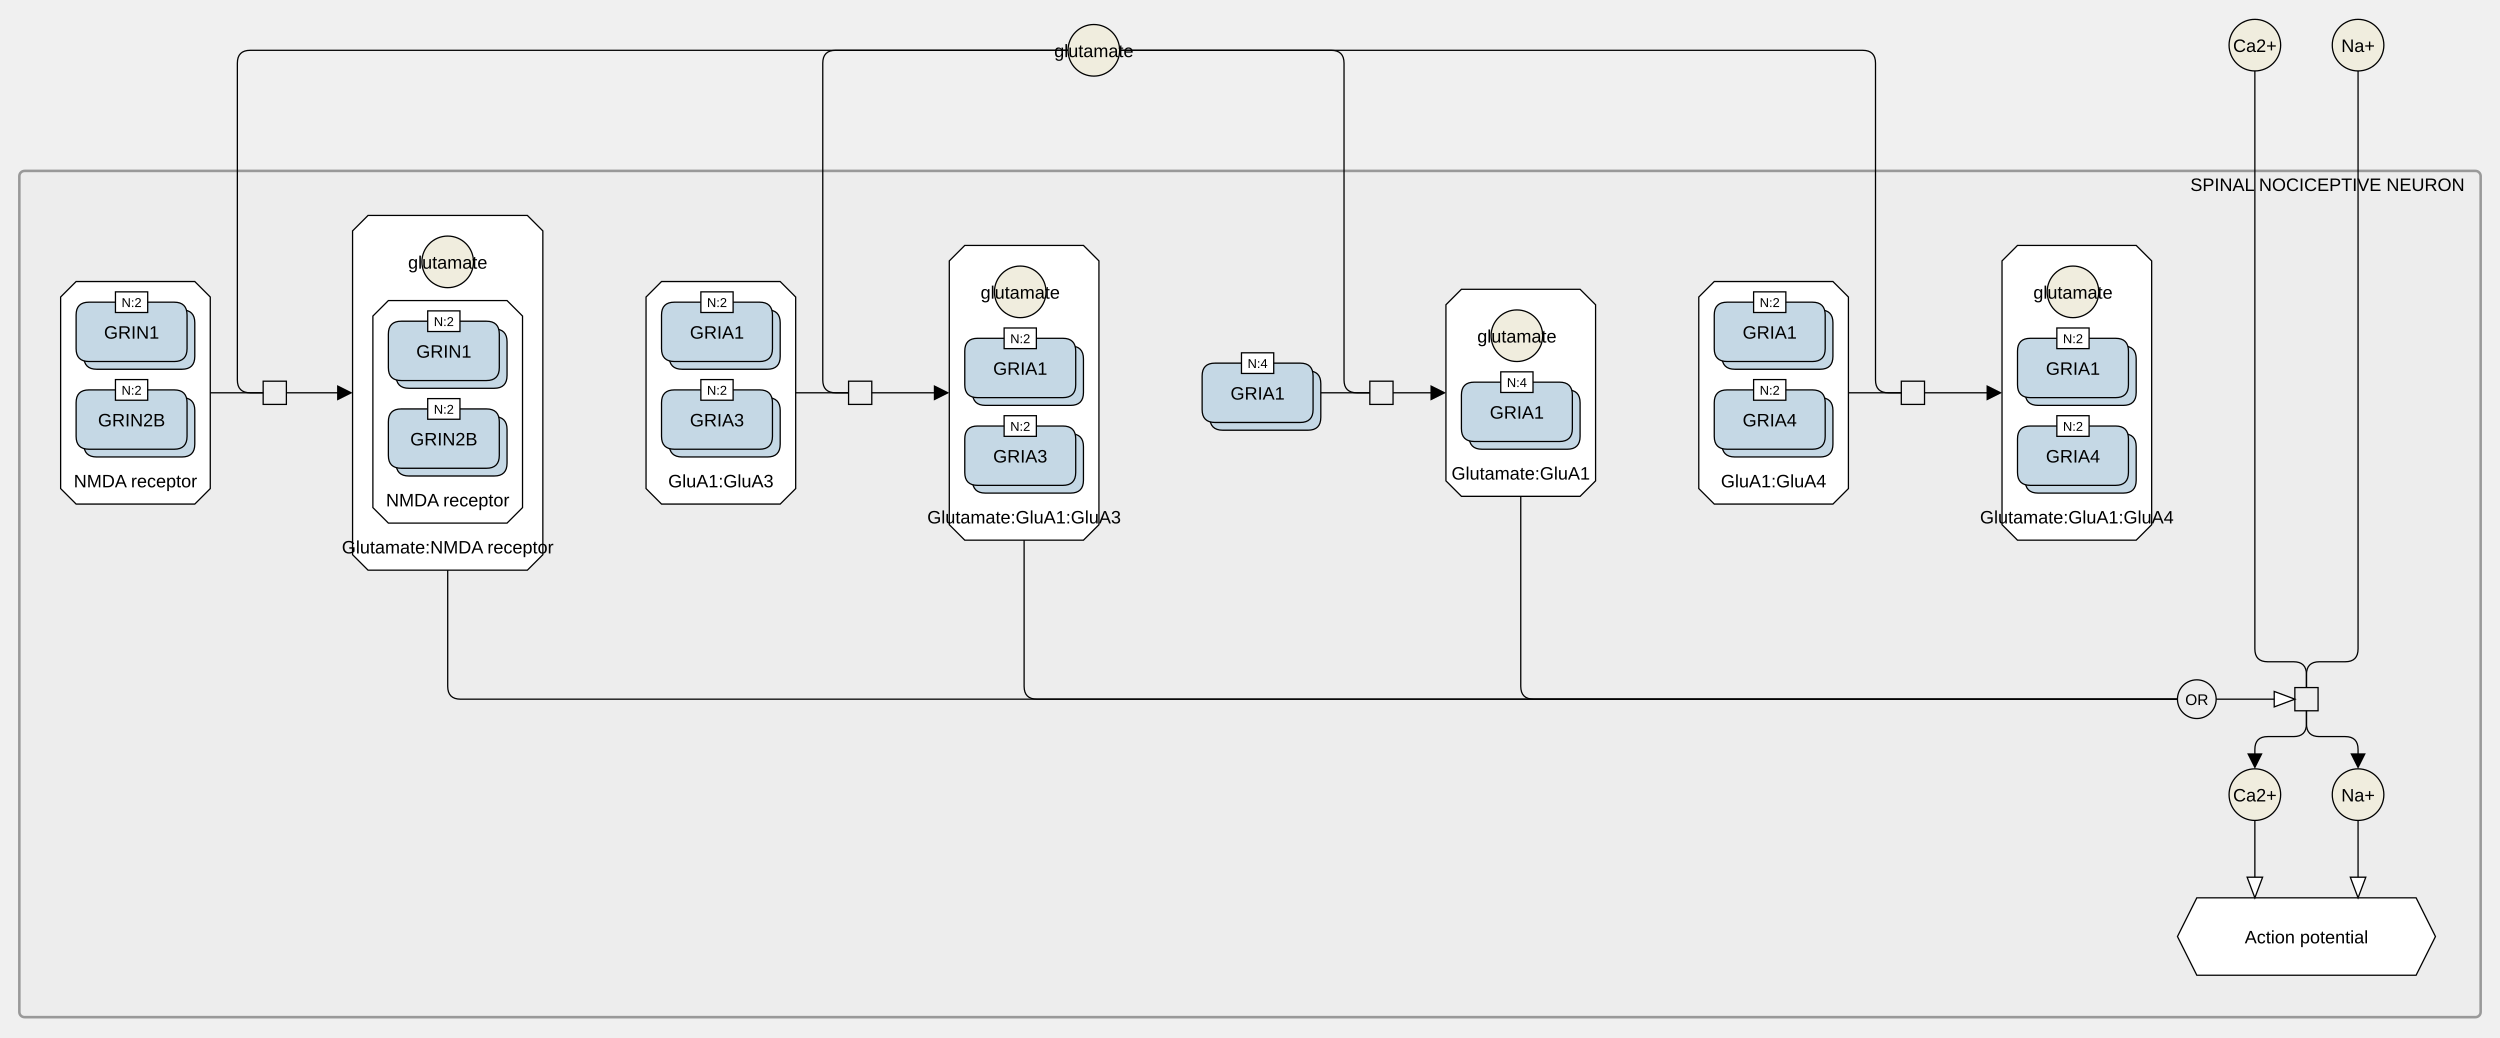
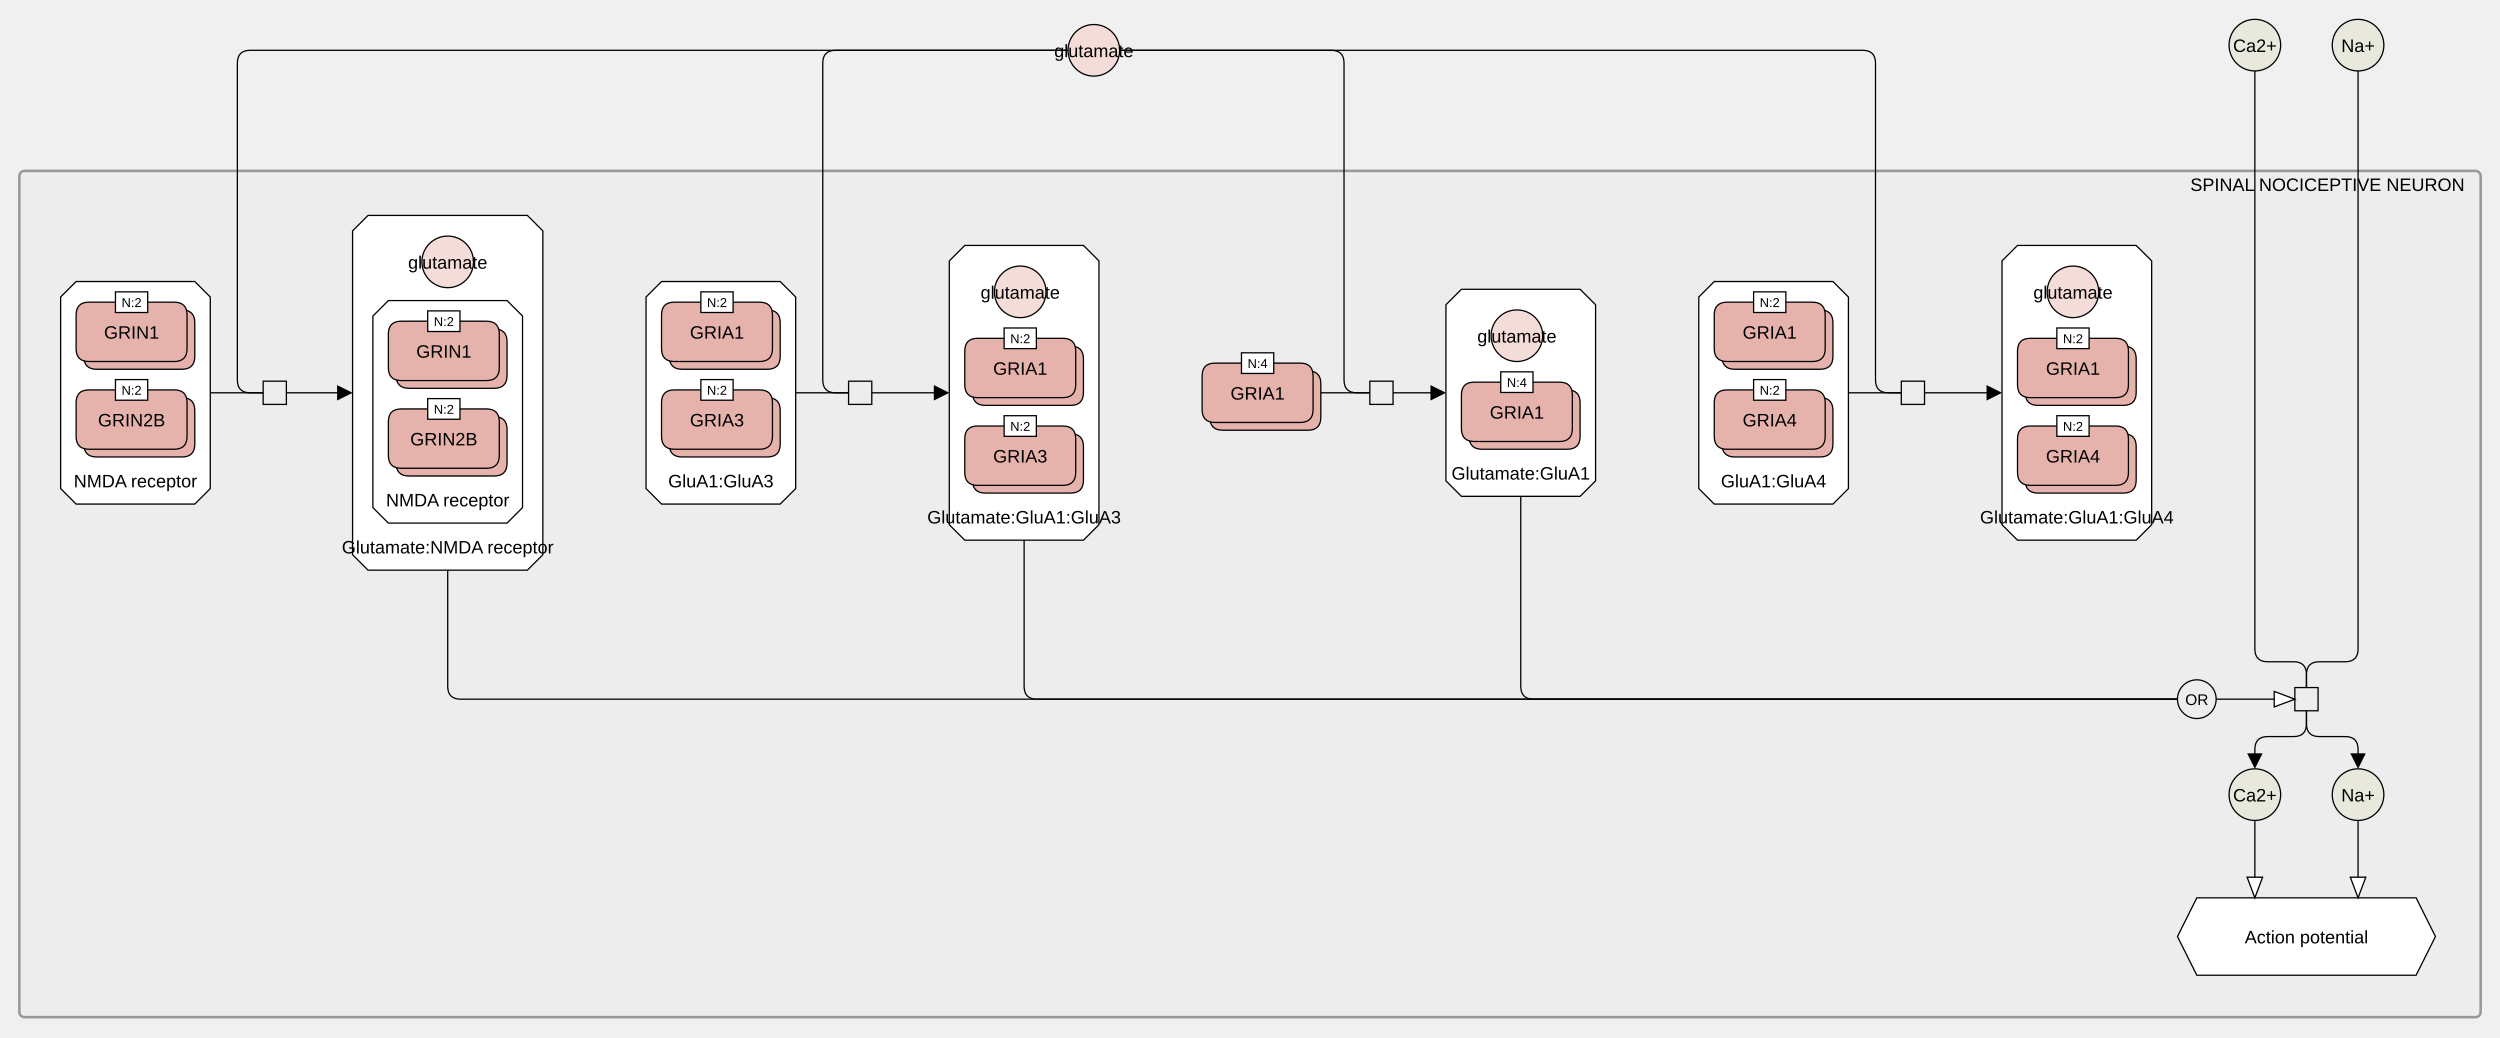
<svg xmlns="http://www.w3.org/2000/svg" width="1938" height="804" viewBox="0 0 1938 804" stroke-linecap="butt" stroke-miterlimit="10">
  <g transform="translate(-25,-25)">
    <path d="M40 161.5 C40 159.291 41.791 157.5 44 157.5 L1944 157.5 C1946.209 157.5 1948 159.291 1948 161.5 L1948 809.5 C1948 811.709 1946.209 813.5 1944 813.5 L44 813.5 C41.791 813.5 40 811.709 40 809.5 Z" fill="#999999" fill-opacity="0.031" stroke="none" />
    <path d="M40 161.5 C40 159.291 41.791 157.5 44 157.5 L1944 157.5 C1946.209 157.5 1948 159.291 1948 161.5 L1948 809.5 C1948 811.709 1946.209 813.5 1944 813.5 L44 813.5 C41.791 813.5 40 811.709 40 809.5 Z" fill="none" stroke="#999999" stroke-width="2" />
    <text x="1829.25" y="173.041" text-anchor="middle" font-family="'Dialog', Arial, Helvetica, sans-serif" font-size="14" fill="#000000" stroke="none" xml:space="preserve">SPINAL NOCICEPTIVE NEURON</text>
    <path d="M310.312 192 L433.812 192 L445.812 204 L445.812 455 L433.812 467 L310.312 467 L298.312 455 L298.312 204 Z" fill="#FFFFFF" stroke="none" />
    <path d="M310.312 192 L433.812 192 L445.812 204 L445.812 455 L433.812 467 L310.312 467 L298.312 455 L298.312 204 Z" fill="none" stroke="#000000" />
    <text x="372.062" y="454.041" text-anchor="middle" font-family="'Dialog', Arial, Helvetica, sans-serif" font-size="14" fill="#000000" stroke="none" xml:space="preserve">Glutamate:NMDA receptor</text>
    <path d="M326.062 258 L418.062 258 L430.062 270 L430.062 418.5 L418.062 430.5 L326.062 430.5 L314.062 418.5 L314.062 270 Z" fill="#FFFFFF" stroke="none" />
    <path d="M326.062 258 L418.062 258 L430.062 270 L430.062 418.5 L418.062 430.5 L326.062 430.5 L314.062 418.5 L314.062 270 Z" fill="none" stroke="#000000" />
    <text x="372.062" y="417.541" text-anchor="middle" font-family="'Dialog', Arial, Helvetica, sans-serif" font-size="14" fill="#000000" stroke="none" xml:space="preserve">NMDA receptor</text>
-     <path d="M332.062 290 Q332.062 280 342.062 280 L408.062 280 Q418.062 280 418.062 290 L418.062 316 Q418.062 326 408.062 326 L342.062 326 Q332.062 326 332.062 316 Z" fill="#C5D8E5" stroke="none" />
+     <path d="M332.062 290 Q332.062 280 342.062 280 L408.062 280 Q418.062 280 418.062 290 L418.062 316 Q418.062 326 408.062 326 L342.062 326 Q332.062 326 332.062 316 Z" fill="#E6B3AC" stroke="none" />
    <path d="M332.062 290 Q332.062 280 342.062 280 L408.062 280 Q418.062 280 418.062 290 L418.062 316 Q418.062 326 408.062 326 L342.062 326 Q332.062 326 332.062 316 Z" fill="none" stroke="#000000" />
-     <path d="M326.062 284 Q326.062 274 336.062 274 L402.062 274 Q412.062 274 412.062 284 L412.062 310 Q412.062 320 402.062 320 L336.062 320 Q326.062 320 326.062 310 Z" fill="#C5D8E5" stroke="none" />
+     <path d="M326.062 284 Q326.062 274 336.062 274 L402.062 274 Q412.062 274 412.062 284 L412.062 310 Q412.062 320 402.062 320 L336.062 320 Q326.062 320 326.062 310 Z" fill="#E6B3AC" stroke="none" />
    <path d="M326.062 284 Q326.062 274 336.062 274 L402.062 274 Q412.062 274 412.062 284 L412.062 310 Q412.062 320 402.062 320 L336.062 320 Q326.062 320 326.062 310 Z" fill="none" stroke="#000000" />
    <text x="369.062" y="302.291" text-anchor="middle" font-family="'Dialog', Arial, Helvetica, sans-serif" font-size="14" fill="#000000" stroke="none" xml:space="preserve">GRIN1</text>
    <path d="M356.562 266 L381.562 266 L381.562 282 L356.562 282 Z" fill="#FFFFFF" stroke="none" />
    <path d="M356.562 266 L381.562 266 L381.562 282 L356.562 282 Z" fill="none" stroke="#000000" />
    <text x="369.062" y="277.779" text-anchor="middle" font-family="'Dialog', Arial, Helvetica, sans-serif" font-size="10" fill="#000000" stroke="none" xml:space="preserve">N:2</text>
-     <path d="M332.062 358 Q332.062 348 342.062 348 L408.062 348 Q418.062 348 418.062 358 L418.062 384 Q418.062 394 408.062 394 L342.062 394 Q332.062 394 332.062 384 Z" fill="#C5D8E5" stroke="none" />
+     <path d="M332.062 358 Q332.062 348 342.062 348 L408.062 348 Q418.062 348 418.062 358 L418.062 384 Q418.062 394 408.062 394 L342.062 394 Q332.062 394 332.062 384 Z" fill="#E6B3AC" stroke="none" />
    <path d="M332.062 358 Q332.062 348 342.062 348 L408.062 348 Q418.062 348 418.062 358 L418.062 384 Q418.062 394 408.062 394 L342.062 394 Q332.062 394 332.062 384 Z" fill="none" stroke="#000000" />
-     <path d="M326.062 352 Q326.062 342 336.062 342 L402.062 342 Q412.062 342 412.062 352 L412.062 378 Q412.062 388 402.062 388 L336.062 388 Q326.062 388 326.062 378 Z" fill="#C5D8E5" stroke="none" />
+     <path d="M326.062 352 Q326.062 342 336.062 342 L402.062 342 Q412.062 342 412.062 352 L412.062 378 Q412.062 388 402.062 388 L336.062 388 Q326.062 388 326.062 378 Z" fill="#E6B3AC" stroke="none" />
    <path d="M326.062 352 Q326.062 342 336.062 342 L402.062 342 Q412.062 342 412.062 352 L412.062 378 Q412.062 388 402.062 388 L336.062 388 Q326.062 388 326.062 378 Z" fill="none" stroke="#000000" />
    <text x="369.062" y="370.291" text-anchor="middle" font-family="'Dialog', Arial, Helvetica, sans-serif" font-size="14" fill="#000000" stroke="none" xml:space="preserve">GRIN2B</text>
    <path d="M356.562 334 L381.562 334 L381.562 350 L356.562 350 Z" fill="#FFFFFF" stroke="none" />
    <path d="M356.562 334 L381.562 334 L381.562 350 L356.562 350 Z" fill="none" stroke="#000000" />
    <text x="369.062" y="345.779" text-anchor="middle" font-family="'Dialog', Arial, Helvetica, sans-serif" font-size="10" fill="#000000" stroke="none" xml:space="preserve">N:2</text>
-     <path d="M352.062 228 C352.062 216.954 361.017 208 372.062 208 L372.062 208 C383.108 208 392.062 216.954 392.062 228 L392.062 228 C392.062 239.046 383.108 248 372.062 248 L372.062 248 C361.017 248 352.062 239.046 352.062 228 Z" fill="#F0EDDE" stroke="none" />
+     <path d="M352.062 228 C352.062 216.954 361.017 208 372.062 208 L372.062 208 C383.108 208 392.062 216.954 392.062 228 L392.062 228 C392.062 239.046 383.108 248 372.062 248 L372.062 248 C361.017 248 352.062 239.046 352.062 228 Z" fill="#F4DCD8" stroke="none" />
    <path d="M352.062 228 C352.062 216.954 361.017 208 372.062 208 L372.062 208 C383.108 208 392.062 216.954 392.062 228 L392.062 228 C392.062 239.046 383.108 248 372.062 248 L372.062 248 C361.017 248 352.062 239.046 352.062 228 Z" fill="none" stroke="#000000" />
    <text x="372.062" y="233.291" text-anchor="middle" font-family="'Dialog', Arial, Helvetica, sans-serif" font-size="14" fill="#000000" stroke="none" xml:space="preserve">glutamate</text>
    <path d="M772.891 215.25 L864.891 215.25 L876.891 227.25 L876.891 431.75 L864.891 443.75 L772.891 443.75 L760.891 431.75 L760.891 227.25 Z" fill="#FFFFFF" stroke="none" />
    <path d="M772.891 215.25 L864.891 215.25 L876.891 227.25 L876.891 431.75 L864.891 443.75 L772.891 443.75 L760.891 431.75 L760.891 227.25 Z" fill="none" stroke="#000000" />
    <text x="818.891" y="430.791" text-anchor="middle" font-family="'Dialog', Arial, Helvetica, sans-serif" font-size="14" fill="#000000" stroke="none" xml:space="preserve">Glutamate:GluA1:GluA3</text>
-     <path d="M795.891 251.25 C795.891 240.204 804.845 231.25 815.891 231.25 L815.891 231.25 C826.937 231.25 835.891 240.204 835.891 251.25 L835.891 251.25 C835.891 262.296 826.937 271.25 815.891 271.25 L815.891 271.25 C804.845 271.25 795.891 262.296 795.891 251.25 Z" fill="#F0EDDE" stroke="none" />
+     <path d="M795.891 251.25 C795.891 240.204 804.845 231.25 815.891 231.25 L815.891 231.25 C826.937 231.25 835.891 240.204 835.891 251.25 L835.891 251.25 C835.891 262.296 826.937 271.25 815.891 271.25 L815.891 271.25 C804.845 271.25 795.891 262.296 795.891 251.25 Z" fill="#F4DCD8" stroke="none" />
    <path d="M795.891 251.25 C795.891 240.204 804.845 231.25 815.891 231.25 L815.891 231.25 C826.937 231.25 835.891 240.204 835.891 251.25 L835.891 251.25 C835.891 262.296 826.937 271.25 815.891 271.25 L815.891 271.25 C804.845 271.25 795.891 262.296 795.891 251.25 Z" fill="none" stroke="#000000" />
    <text x="815.891" y="256.541" text-anchor="middle" font-family="'Dialog', Arial, Helvetica, sans-serif" font-size="14" fill="#000000" stroke="none" xml:space="preserve">glutamate</text>
-     <path d="M778.891 303.25 Q778.891 293.25 788.891 293.25 L854.891 293.25 Q864.891 293.25 864.891 303.25 L864.891 329.25 Q864.891 339.25 854.891 339.25 L788.891 339.25 Q778.891 339.25 778.891 329.25 Z" fill="#C5D8E5" stroke="none" />
+     <path d="M778.891 303.25 Q778.891 293.25 788.891 293.25 L854.891 293.25 Q864.891 293.25 864.891 303.25 L864.891 329.25 Q864.891 339.25 854.891 339.25 L788.891 339.25 Q778.891 339.25 778.891 329.25 Z" fill="#E6B3AC" stroke="none" />
    <path d="M778.891 303.25 Q778.891 293.25 788.891 293.25 L854.891 293.25 Q864.891 293.25 864.891 303.25 L864.891 329.25 Q864.891 339.25 854.891 339.25 L788.891 339.25 Q778.891 339.25 778.891 329.25 Z" fill="none" stroke="#000000" />
-     <path d="M772.891 297.25 Q772.891 287.25 782.891 287.25 L848.891 287.25 Q858.891 287.25 858.891 297.25 L858.891 323.25 Q858.891 333.25 848.891 333.25 L782.891 333.25 Q772.891 333.25 772.891 323.25 Z" fill="#C5D8E5" stroke="none" />
+     <path d="M772.891 297.25 Q772.891 287.25 782.891 287.25 L848.891 287.25 Q858.891 287.25 858.891 297.25 L858.891 323.25 Q858.891 333.25 848.891 333.25 L782.891 333.25 Q772.891 333.25 772.891 323.25 Z" fill="#E6B3AC" stroke="none" />
    <path d="M772.891 297.25 Q772.891 287.25 782.891 287.25 L848.891 287.25 Q858.891 287.25 858.891 297.25 L858.891 323.25 Q858.891 333.25 848.891 333.25 L782.891 333.25 Q772.891 333.25 772.891 323.25 Z" fill="none" stroke="#000000" />
    <text x="815.891" y="315.541" text-anchor="middle" font-family="'Dialog', Arial, Helvetica, sans-serif" font-size="14" fill="#000000" stroke="none" xml:space="preserve">GRIA1</text>
    <path d="M803.391 279.25 L828.391 279.25 L828.391 295.25 L803.391 295.25 Z" fill="#FFFFFF" stroke="none" />
    <path d="M803.391 279.25 L828.391 279.25 L828.391 295.25 L803.391 295.25 Z" fill="none" stroke="#000000" />
    <text x="815.891" y="291.029" text-anchor="middle" font-family="'Dialog', Arial, Helvetica, sans-serif" font-size="10" fill="#000000" stroke="none" xml:space="preserve">N:2</text>
-     <path d="M778.891 371.25 Q778.891 361.25 788.891 361.25 L854.891 361.25 Q864.891 361.25 864.891 371.25 L864.891 397.25 Q864.891 407.25 854.891 407.25 L788.891 407.25 Q778.891 407.25 778.891 397.25 Z" fill="#C5D8E5" stroke="none" />
+     <path d="M778.891 371.25 Q778.891 361.25 788.891 361.25 L854.891 361.25 Q864.891 361.25 864.891 371.25 L864.891 397.25 Q864.891 407.25 854.891 407.25 L788.891 407.25 Q778.891 407.25 778.891 397.25 Z" fill="#E6B3AC" stroke="none" />
    <path d="M778.891 371.25 Q778.891 361.25 788.891 361.25 L854.891 361.25 Q864.891 361.25 864.891 371.25 L864.891 397.25 Q864.891 407.25 854.891 407.25 L788.891 407.25 Q778.891 407.25 778.891 397.25 Z" fill="none" stroke="#000000" />
-     <path d="M772.891 365.25 Q772.891 355.25 782.891 355.25 L848.891 355.25 Q858.891 355.25 858.891 365.25 L858.891 391.25 Q858.891 401.25 848.891 401.25 L782.891 401.25 Q772.891 401.25 772.891 391.25 Z" fill="#C5D8E5" stroke="none" />
+     <path d="M772.891 365.25 Q772.891 355.25 782.891 355.25 L848.891 355.25 Q858.891 355.25 858.891 365.25 L858.891 391.25 Q858.891 401.25 848.891 401.25 L782.891 401.25 Q772.891 401.25 772.891 391.25 Z" fill="#E6B3AC" stroke="none" />
    <path d="M772.891 365.25 Q772.891 355.25 782.891 355.25 L848.891 355.25 Q858.891 355.25 858.891 365.25 L858.891 391.25 Q858.891 401.25 848.891 401.25 L782.891 401.25 Q772.891 401.25 772.891 391.25 Z" fill="none" stroke="#000000" />
    <text x="815.891" y="383.541" text-anchor="middle" font-family="'Dialog', Arial, Helvetica, sans-serif" font-size="14" fill="#000000" stroke="none" xml:space="preserve">GRIA3</text>
    <path d="M803.391 347.25 L828.391 347.25 L828.391 363.25 L803.391 363.25 Z" fill="#FFFFFF" stroke="none" />
    <path d="M803.391 347.25 L828.391 347.25 L828.391 363.25 L803.391 363.25 Z" fill="none" stroke="#000000" />
    <text x="815.891" y="359.029" text-anchor="middle" font-family="'Dialog', Arial, Helvetica, sans-serif" font-size="10" fill="#000000" stroke="none" xml:space="preserve">N:2</text>
    <path d="M1157.891 249.25 L1249.891 249.25 L1261.891 261.25 L1261.891 397.75 L1249.891 409.75 L1157.891 409.75 L1145.891 397.75 L1145.891 261.25 Z" fill="#FFFFFF" stroke="none" />
    <path d="M1157.891 249.25 L1249.891 249.25 L1261.891 261.25 L1261.891 397.75 L1249.891 409.75 L1157.891 409.75 L1145.891 397.75 L1145.891 261.25 Z" fill="none" stroke="#000000" />
    <text x="1203.891" y="396.791" text-anchor="middle" font-family="'Dialog', Arial, Helvetica, sans-serif" font-size="14" fill="#000000" stroke="none" xml:space="preserve">Glutamate:GluA1</text>
-     <path d="M1163.891 337.25 Q1163.891 327.25 1173.891 327.25 L1239.891 327.25 Q1249.891 327.25 1249.891 337.25 L1249.891 363.25 Q1249.891 373.25 1239.891 373.25 L1173.891 373.25 Q1163.891 373.25 1163.891 363.25 Z" fill="#C5D8E5" stroke="none" />
+     <path d="M1163.891 337.25 Q1163.891 327.25 1173.891 327.25 L1239.891 327.25 Q1249.891 327.25 1249.891 337.25 L1249.891 363.25 Q1249.891 373.25 1239.891 373.25 L1173.891 373.25 Q1163.891 373.25 1163.891 363.25 Z" fill="#E6B3AC" stroke="none" />
    <path d="M1163.891 337.25 Q1163.891 327.25 1173.891 327.25 L1239.891 327.25 Q1249.891 327.25 1249.891 337.25 L1249.891 363.25 Q1249.891 373.25 1239.891 373.25 L1173.891 373.25 Q1163.891 373.25 1163.891 363.25 Z" fill="none" stroke="#000000" />
-     <path d="M1157.891 331.25 Q1157.891 321.25 1167.891 321.25 L1233.891 321.25 Q1243.891 321.25 1243.891 331.25 L1243.891 357.25 Q1243.891 367.25 1233.891 367.25 L1167.891 367.25 Q1157.891 367.25 1157.891 357.25 Z" fill="#C5D8E5" stroke="none" />
+     <path d="M1157.891 331.25 Q1157.891 321.25 1167.891 321.25 L1233.891 321.25 Q1243.891 321.25 1243.891 331.25 L1243.891 357.25 Q1243.891 367.25 1233.891 367.25 L1167.891 367.25 Q1157.891 367.25 1157.891 357.25 Z" fill="#E6B3AC" stroke="none" />
    <path d="M1157.891 331.25 Q1157.891 321.25 1167.891 321.25 L1233.891 321.25 Q1243.891 321.25 1243.891 331.25 L1243.891 357.25 Q1243.891 367.25 1233.891 367.25 L1167.891 367.25 Q1157.891 367.25 1157.891 357.25 Z" fill="none" stroke="#000000" />
    <text x="1200.891" y="349.541" text-anchor="middle" font-family="'Dialog', Arial, Helvetica, sans-serif" font-size="14" fill="#000000" stroke="none" xml:space="preserve">GRIA1</text>
    <path d="M1188.391 313.25 L1213.391 313.25 L1213.391 329.25 L1188.391 329.25 Z" fill="#FFFFFF" stroke="none" />
    <path d="M1188.391 313.25 L1213.391 313.25 L1213.391 329.25 L1188.391 329.25 Z" fill="none" stroke="#000000" />
    <text x="1200.891" y="325.029" text-anchor="middle" font-family="'Dialog', Arial, Helvetica, sans-serif" font-size="10" fill="#000000" stroke="none" xml:space="preserve">N:4</text>
-     <path d="M1180.891 285.25 C1180.891 274.204 1189.845 265.25 1200.891 265.25 L1200.891 265.25 C1211.937 265.25 1220.891 274.204 1220.891 285.25 L1220.891 285.25 C1220.891 296.296 1211.937 305.25 1200.891 305.25 L1200.891 305.25 C1189.845 305.25 1180.891 296.296 1180.891 285.25 Z" fill="#F0EDDE" stroke="none" />
+     <path d="M1180.891 285.25 C1180.891 274.204 1189.845 265.25 1200.891 265.25 L1200.891 265.25 C1211.937 265.25 1220.891 274.204 1220.891 285.25 L1220.891 285.25 C1220.891 296.296 1211.937 305.25 1200.891 305.25 L1200.891 305.25 C1189.845 305.25 1180.891 296.296 1180.891 285.25 Z" fill="#F4DCD8" stroke="none" />
    <path d="M1180.891 285.25 C1180.891 274.204 1189.845 265.25 1200.891 265.25 L1200.891 265.25 C1211.937 265.25 1220.891 274.204 1220.891 285.25 L1220.891 285.25 C1220.891 296.296 1211.937 305.25 1200.891 305.25 L1200.891 305.25 C1189.845 305.25 1180.891 296.296 1180.891 285.25 Z" fill="none" stroke="#000000" />
    <text x="1200.891" y="290.541" text-anchor="middle" font-family="'Dialog', Arial, Helvetica, sans-serif" font-size="14" fill="#000000" stroke="none" xml:space="preserve">glutamate</text>
    <path d="M84 243.25 L176 243.25 L188 255.25 L188 403.75 L176 415.75 L84 415.75 L72 403.75 L72 255.25 Z" fill="#FFFFFF" stroke="none" />
    <path d="M84 243.25 L176 243.25 L188 255.25 L188 403.75 L176 415.75 L84 415.75 L72 403.75 L72 255.25 Z" fill="none" stroke="#000000" />
    <text x="130" y="402.791" text-anchor="middle" font-family="'Dialog', Arial, Helvetica, sans-serif" font-size="14" fill="#000000" stroke="none" xml:space="preserve">NMDA receptor</text>
-     <path d="M90 275.25 Q90 265.25 100 265.25 L166 265.25 Q176 265.25 176 275.25 L176 301.25 Q176 311.25 166 311.25 L100 311.25 Q90 311.25 90 301.25 Z" fill="#C5D8E5" stroke="none" />
+     <path d="M90 275.25 Q90 265.25 100 265.25 L166 265.25 Q176 265.25 176 275.25 L176 301.25 Q176 311.25 166 311.25 L100 311.25 Q90 311.25 90 301.25 Z" fill="#E6B3AC" stroke="none" />
    <path d="M90 275.25 Q90 265.25 100 265.25 L166 265.25 Q176 265.25 176 275.25 L176 301.25 Q176 311.25 166 311.25 L100 311.25 Q90 311.25 90 301.25 Z" fill="none" stroke="#000000" />
-     <path d="M84 269.25 Q84 259.25 94 259.25 L160 259.25 Q170 259.25 170 269.25 L170 295.25 Q170 305.25 160 305.25 L94 305.25 Q84 305.25 84 295.25 Z" fill="#C5D8E5" stroke="none" />
+     <path d="M84 269.25 Q84 259.25 94 259.25 L160 259.25 Q170 259.25 170 269.25 L170 295.25 Q170 305.25 160 305.25 L94 305.25 Q84 305.25 84 295.25 Z" fill="#E6B3AC" stroke="none" />
    <path d="M84 269.25 Q84 259.25 94 259.25 L160 259.25 Q170 259.25 170 269.25 L170 295.25 Q170 305.25 160 305.25 L94 305.25 Q84 305.25 84 295.25 Z" fill="none" stroke="#000000" />
    <text x="127" y="287.541" text-anchor="middle" font-family="'Dialog', Arial, Helvetica, sans-serif" font-size="14" fill="#000000" stroke="none" xml:space="preserve">GRIN1</text>
    <path d="M114.5 251.25 L139.5 251.25 L139.5 267.25 L114.5 267.25 Z" fill="#FFFFFF" stroke="none" />
    <path d="M114.5 251.25 L139.5 251.25 L139.5 267.25 L114.5 267.25 Z" fill="none" stroke="#000000" />
    <text x="127" y="263.029" text-anchor="middle" font-family="'Dialog', Arial, Helvetica, sans-serif" font-size="10" fill="#000000" stroke="none" xml:space="preserve">N:2</text>
-     <path d="M90 343.25 Q90 333.25 100 333.25 L166 333.25 Q176 333.25 176 343.25 L176 369.25 Q176 379.25 166 379.25 L100 379.25 Q90 379.25 90 369.25 Z" fill="#C5D8E5" stroke="none" />
+     <path d="M90 343.25 Q90 333.25 100 333.25 L166 333.25 Q176 333.25 176 343.25 L176 369.25 Q176 379.25 166 379.25 L100 379.25 Q90 379.25 90 369.25 Z" fill="#E6B3AC" stroke="none" />
    <path d="M90 343.25 Q90 333.25 100 333.25 L166 333.25 Q176 333.25 176 343.25 L176 369.25 Q176 379.25 166 379.25 L100 379.25 Q90 379.25 90 369.25 Z" fill="none" stroke="#000000" />
-     <path d="M84 337.25 Q84 327.25 94 327.25 L160 327.25 Q170 327.25 170 337.25 L170 363.25 Q170 373.25 160 373.25 L94 373.25 Q84 373.25 84 363.25 Z" fill="#C5D8E5" stroke="none" />
+     <path d="M84 337.25 Q84 327.25 94 327.25 L160 327.25 Q170 327.25 170 337.25 L170 363.25 Q170 373.25 160 373.25 L94 373.25 Q84 373.25 84 363.25 Z" fill="#E6B3AC" stroke="none" />
    <path d="M84 337.25 Q84 327.25 94 327.25 L160 327.25 Q170 327.25 170 337.25 L170 363.25 Q170 373.25 160 373.25 L94 373.25 Q84 373.25 84 363.25 Z" fill="none" stroke="#000000" />
    <text x="127" y="355.541" text-anchor="middle" font-family="'Dialog', Arial, Helvetica, sans-serif" font-size="14" fill="#000000" stroke="none" xml:space="preserve">GRIN2B</text>
    <path d="M114.5 319.25 L139.5 319.25 L139.5 335.25 L114.5 335.25 Z" fill="#FFFFFF" stroke="none" />
    <path d="M114.5 319.25 L139.5 319.25 L139.5 335.25 L114.5 335.25 Z" fill="none" stroke="#000000" />
    <text x="127" y="331.029" text-anchor="middle" font-family="'Dialog', Arial, Helvetica, sans-serif" font-size="10" fill="#000000" stroke="none" xml:space="preserve">N:2</text>
    <path d="M537.812 243.25 L629.812 243.25 L641.812 255.25 L641.812 403.75 L629.812 415.75 L537.812 415.75 L525.812 403.75 L525.812 255.25 Z" fill="#FFFFFF" stroke="none" />
    <path d="M537.812 243.25 L629.812 243.25 L641.812 255.25 L641.812 403.75 L629.812 415.75 L537.812 415.75 L525.812 403.75 L525.812 255.25 Z" fill="none" stroke="#000000" />
    <text x="583.812" y="402.791" text-anchor="middle" font-family="'Dialog', Arial, Helvetica, sans-serif" font-size="14" fill="#000000" stroke="none" xml:space="preserve">GluA1:GluA3</text>
-     <path d="M543.812 275.25 Q543.812 265.25 553.812 265.25 L619.812 265.25 Q629.812 265.25 629.812 275.25 L629.812 301.25 Q629.812 311.25 619.812 311.25 L553.812 311.25 Q543.812 311.25 543.812 301.25 Z" fill="#C5D8E5" stroke="none" />
+     <path d="M543.812 275.25 Q543.812 265.25 553.812 265.25 L619.812 265.25 Q629.812 265.25 629.812 275.25 L629.812 301.25 Q629.812 311.25 619.812 311.25 L553.812 311.25 Q543.812 311.25 543.812 301.25 Z" fill="#E6B3AC" stroke="none" />
    <path d="M543.812 275.25 Q543.812 265.25 553.812 265.25 L619.812 265.25 Q629.812 265.25 629.812 275.25 L629.812 301.25 Q629.812 311.25 619.812 311.25 L553.812 311.25 Q543.812 311.25 543.812 301.25 Z" fill="none" stroke="#000000" />
-     <path d="M537.812 269.25 Q537.812 259.25 547.812 259.25 L613.812 259.25 Q623.812 259.25 623.812 269.25 L623.812 295.25 Q623.812 305.25 613.812 305.25 L547.812 305.25 Q537.812 305.25 537.812 295.25 Z" fill="#C5D8E5" stroke="none" />
+     <path d="M537.812 269.25 Q537.812 259.25 547.812 259.25 L613.812 259.25 Q623.812 259.25 623.812 269.25 L623.812 295.25 Q623.812 305.25 613.812 305.25 L547.812 305.25 Q537.812 305.25 537.812 295.25 Z" fill="#E6B3AC" stroke="none" />
    <path d="M537.812 269.25 Q537.812 259.25 547.812 259.25 L613.812 259.25 Q623.812 259.25 623.812 269.25 L623.812 295.25 Q623.812 305.25 613.812 305.25 L547.812 305.25 Q537.812 305.25 537.812 295.25 Z" fill="none" stroke="#000000" />
    <text x="580.812" y="287.541" text-anchor="middle" font-family="'Dialog', Arial, Helvetica, sans-serif" font-size="14" fill="#000000" stroke="none" xml:space="preserve">GRIA1</text>
    <path d="M568.312 251.25 L593.312 251.25 L593.312 267.25 L568.312 267.25 Z" fill="#FFFFFF" stroke="none" />
    <path d="M568.312 251.25 L593.312 251.25 L593.312 267.25 L568.312 267.25 Z" fill="none" stroke="#000000" />
    <text x="580.812" y="263.029" text-anchor="middle" font-family="'Dialog', Arial, Helvetica, sans-serif" font-size="10" fill="#000000" stroke="none" xml:space="preserve">N:2</text>
-     <path d="M543.812 343.25 Q543.812 333.25 553.812 333.25 L619.812 333.25 Q629.812 333.25 629.812 343.25 L629.812 369.25 Q629.812 379.25 619.812 379.25 L553.812 379.25 Q543.812 379.25 543.812 369.25 Z" fill="#C5D8E5" stroke="none" />
+     <path d="M543.812 343.25 Q543.812 333.25 553.812 333.25 L619.812 333.25 Q629.812 333.25 629.812 343.25 L629.812 369.25 Q629.812 379.25 619.812 379.25 L553.812 379.25 Q543.812 379.25 543.812 369.25 Z" fill="#E6B3AC" stroke="none" />
    <path d="M543.812 343.25 Q543.812 333.25 553.812 333.25 L619.812 333.25 Q629.812 333.25 629.812 343.25 L629.812 369.25 Q629.812 379.25 619.812 379.25 L553.812 379.25 Q543.812 379.25 543.812 369.25 Z" fill="none" stroke="#000000" />
-     <path d="M537.812 337.25 Q537.812 327.25 547.812 327.25 L613.812 327.25 Q623.812 327.25 623.812 337.25 L623.812 363.25 Q623.812 373.25 613.812 373.25 L547.812 373.25 Q537.812 373.25 537.812 363.25 Z" fill="#C5D8E5" stroke="none" />
+     <path d="M537.812 337.25 Q537.812 327.25 547.812 327.25 L613.812 327.25 Q623.812 327.25 623.812 337.25 L623.812 363.25 Q623.812 373.25 613.812 373.25 L547.812 373.25 Q537.812 373.25 537.812 363.25 Z" fill="#E6B3AC" stroke="none" />
    <path d="M537.812 337.25 Q537.812 327.25 547.812 327.25 L613.812 327.25 Q623.812 327.25 623.812 337.25 L623.812 363.25 Q623.812 373.25 613.812 373.25 L547.812 373.25 Q537.812 373.25 537.812 363.25 Z" fill="none" stroke="#000000" />
    <text x="580.812" y="355.541" text-anchor="middle" font-family="'Dialog', Arial, Helvetica, sans-serif" font-size="14" fill="#000000" stroke="none" xml:space="preserve">GRIA3</text>
    <path d="M568.312 319.25 L593.312 319.25 L593.312 335.25 L568.312 335.25 Z" fill="#FFFFFF" stroke="none" />
    <path d="M568.312 319.25 L593.312 319.25 L593.312 335.25 L568.312 335.25 Z" fill="none" stroke="#000000" />
    <text x="580.812" y="331.029" text-anchor="middle" font-family="'Dialog', Arial, Helvetica, sans-serif" font-size="10" fill="#000000" stroke="none" xml:space="preserve">N:2</text>
    <path d="M1588.969 215.25 L1680.969 215.25 L1692.969 227.25 L1692.969 431.75 L1680.969 443.75 L1588.969 443.75 L1576.969 431.75 L1576.969 227.25 Z" fill="#FFFFFF" stroke="none" />
    <path d="M1588.969 215.25 L1680.969 215.25 L1692.969 227.25 L1692.969 431.75 L1680.969 443.75 L1588.969 443.75 L1576.969 431.75 L1576.969 227.25 Z" fill="none" stroke="#000000" />
    <text x="1634.969" y="430.791" text-anchor="middle" font-family="'Dialog', Arial, Helvetica, sans-serif" font-size="14" fill="#000000" stroke="none" xml:space="preserve">Glutamate:GluA1:GluA4</text>
-     <path d="M1611.969 251.25 C1611.969 240.204 1620.923 231.25 1631.969 231.25 L1631.969 231.25 C1643.015 231.25 1651.969 240.204 1651.969 251.25 L1651.969 251.25 C1651.969 262.296 1643.015 271.25 1631.969 271.25 L1631.969 271.25 C1620.923 271.25 1611.969 262.296 1611.969 251.25 Z" fill="#F0EDDE" stroke="none" />
+     <path d="M1611.969 251.25 C1611.969 240.204 1620.923 231.25 1631.969 231.25 L1631.969 231.25 C1643.015 231.25 1651.969 240.204 1651.969 251.25 L1651.969 251.25 C1651.969 262.296 1643.015 271.25 1631.969 271.25 L1631.969 271.25 C1620.923 271.25 1611.969 262.296 1611.969 251.25 Z" fill="#F4DCD8" stroke="none" />
    <path d="M1611.969 251.25 C1611.969 240.204 1620.923 231.25 1631.969 231.25 L1631.969 231.25 C1643.015 231.25 1651.969 240.204 1651.969 251.25 L1651.969 251.25 C1651.969 262.296 1643.015 271.25 1631.969 271.25 L1631.969 271.25 C1620.923 271.25 1611.969 262.296 1611.969 251.25 Z" fill="none" stroke="#000000" />
    <text x="1631.969" y="256.541" text-anchor="middle" font-family="'Dialog', Arial, Helvetica, sans-serif" font-size="14" fill="#000000" stroke="none" xml:space="preserve">glutamate</text>
-     <path d="M1594.969 303.25 Q1594.969 293.25 1604.969 293.25 L1670.969 293.25 Q1680.969 293.25 1680.969 303.25 L1680.969 329.25 Q1680.969 339.25 1670.969 339.25 L1604.969 339.25 Q1594.969 339.25 1594.969 329.25 Z" fill="#C5D8E5" stroke="none" />
+     <path d="M1594.969 303.25 Q1594.969 293.25 1604.969 293.25 L1670.969 293.25 Q1680.969 293.25 1680.969 303.25 L1680.969 329.25 Q1680.969 339.25 1670.969 339.25 L1604.969 339.25 Q1594.969 339.25 1594.969 329.25 Z" fill="#E6B3AC" stroke="none" />
    <path d="M1594.969 303.25 Q1594.969 293.25 1604.969 293.25 L1670.969 293.25 Q1680.969 293.25 1680.969 303.25 L1680.969 329.25 Q1680.969 339.25 1670.969 339.25 L1604.969 339.25 Q1594.969 339.25 1594.969 329.25 Z" fill="none" stroke="#000000" />
-     <path d="M1588.969 297.25 Q1588.969 287.25 1598.969 287.25 L1664.969 287.25 Q1674.969 287.25 1674.969 297.25 L1674.969 323.25 Q1674.969 333.25 1664.969 333.25 L1598.969 333.25 Q1588.969 333.25 1588.969 323.25 Z" fill="#C5D8E5" stroke="none" />
+     <path d="M1588.969 297.25 Q1588.969 287.25 1598.969 287.25 L1664.969 287.25 Q1674.969 287.25 1674.969 297.25 L1674.969 323.25 Q1674.969 333.25 1664.969 333.25 L1598.969 333.25 Q1588.969 333.25 1588.969 323.25 Z" fill="#E6B3AC" stroke="none" />
    <path d="M1588.969 297.25 Q1588.969 287.25 1598.969 287.25 L1664.969 287.25 Q1674.969 287.25 1674.969 297.25 L1674.969 323.25 Q1674.969 333.25 1664.969 333.25 L1598.969 333.25 Q1588.969 333.25 1588.969 323.25 Z" fill="none" stroke="#000000" />
    <text x="1631.969" y="315.541" text-anchor="middle" font-family="'Dialog', Arial, Helvetica, sans-serif" font-size="14" fill="#000000" stroke="none" xml:space="preserve">GRIA1</text>
    <path d="M1619.469 279.25 L1644.469 279.25 L1644.469 295.25 L1619.469 295.25 Z" fill="#FFFFFF" stroke="none" />
    <path d="M1619.469 279.25 L1644.469 279.25 L1644.469 295.25 L1619.469 295.25 Z" fill="none" stroke="#000000" />
    <text x="1631.969" y="291.029" text-anchor="middle" font-family="'Dialog', Arial, Helvetica, sans-serif" font-size="10" fill="#000000" stroke="none" xml:space="preserve">N:2</text>
-     <path d="M1594.969 371.25 Q1594.969 361.25 1604.969 361.25 L1670.969 361.25 Q1680.969 361.25 1680.969 371.25 L1680.969 397.25 Q1680.969 407.25 1670.969 407.25 L1604.969 407.25 Q1594.969 407.25 1594.969 397.25 Z" fill="#C5D8E5" stroke="none" />
+     <path d="M1594.969 371.25 Q1594.969 361.25 1604.969 361.25 L1670.969 361.25 Q1680.969 361.25 1680.969 371.25 L1680.969 397.25 Q1680.969 407.25 1670.969 407.25 L1604.969 407.25 Q1594.969 407.25 1594.969 397.25 Z" fill="#E6B3AC" stroke="none" />
    <path d="M1594.969 371.25 Q1594.969 361.25 1604.969 361.25 L1670.969 361.25 Q1680.969 361.25 1680.969 371.25 L1680.969 397.25 Q1680.969 407.25 1670.969 407.25 L1604.969 407.25 Q1594.969 407.25 1594.969 397.25 Z" fill="none" stroke="#000000" />
-     <path d="M1588.969 365.25 Q1588.969 355.25 1598.969 355.25 L1664.969 355.25 Q1674.969 355.25 1674.969 365.25 L1674.969 391.25 Q1674.969 401.25 1664.969 401.25 L1598.969 401.25 Q1588.969 401.25 1588.969 391.25 Z" fill="#C5D8E5" stroke="none" />
+     <path d="M1588.969 365.25 Q1588.969 355.25 1598.969 355.25 L1664.969 355.25 Q1674.969 355.25 1674.969 365.25 L1674.969 391.25 Q1674.969 401.25 1664.969 401.25 L1598.969 401.25 Q1588.969 401.25 1588.969 391.25 Z" fill="#E6B3AC" stroke="none" />
    <path d="M1588.969 365.25 Q1588.969 355.25 1598.969 355.25 L1664.969 355.25 Q1674.969 355.25 1674.969 365.25 L1674.969 391.25 Q1674.969 401.25 1664.969 401.25 L1598.969 401.25 Q1588.969 401.25 1588.969 391.25 Z" fill="none" stroke="#000000" />
    <text x="1631.969" y="383.541" text-anchor="middle" font-family="'Dialog', Arial, Helvetica, sans-serif" font-size="14" fill="#000000" stroke="none" xml:space="preserve">GRIA4</text>
    <path d="M1619.469 347.25 L1644.469 347.25 L1644.469 363.25 L1619.469 363.25 Z" fill="#FFFFFF" stroke="none" />
    <path d="M1619.469 347.25 L1644.469 347.25 L1644.469 363.25 L1619.469 363.25 Z" fill="none" stroke="#000000" />
    <text x="1631.969" y="359.029" text-anchor="middle" font-family="'Dialog', Arial, Helvetica, sans-serif" font-size="10" fill="#000000" stroke="none" xml:space="preserve">N:2</text>
    <path d="M1353.891 243.25 L1445.891 243.25 L1457.891 255.25 L1457.891 403.75 L1445.891 415.75 L1353.891 415.75 L1341.891 403.75 L1341.891 255.25 Z" fill="#FFFFFF" stroke="none" />
    <path d="M1353.891 243.25 L1445.891 243.25 L1457.891 255.25 L1457.891 403.75 L1445.891 415.75 L1353.891 415.75 L1341.891 403.75 L1341.891 255.25 Z" fill="none" stroke="#000000" />
    <text x="1399.891" y="402.791" text-anchor="middle" font-family="'Dialog', Arial, Helvetica, sans-serif" font-size="14" fill="#000000" stroke="none" xml:space="preserve">GluA1:GluA4</text>
-     <path d="M1359.891 275.25 Q1359.891 265.25 1369.891 265.25 L1435.891 265.25 Q1445.891 265.25 1445.891 275.25 L1445.891 301.25 Q1445.891 311.25 1435.891 311.25 L1369.891 311.25 Q1359.891 311.25 1359.891 301.25 Z" fill="#C5D8E5" stroke="none" />
+     <path d="M1359.891 275.25 Q1359.891 265.25 1369.891 265.25 L1435.891 265.25 Q1445.891 265.25 1445.891 275.25 L1445.891 301.25 Q1445.891 311.25 1435.891 311.25 L1369.891 311.25 Q1359.891 311.25 1359.891 301.25 Z" fill="#E6B3AC" stroke="none" />
    <path d="M1359.891 275.25 Q1359.891 265.25 1369.891 265.25 L1435.891 265.25 Q1445.891 265.25 1445.891 275.25 L1445.891 301.25 Q1445.891 311.25 1435.891 311.25 L1369.891 311.25 Q1359.891 311.25 1359.891 301.25 Z" fill="none" stroke="#000000" />
-     <path d="M1353.891 269.25 Q1353.891 259.25 1363.891 259.25 L1429.891 259.25 Q1439.891 259.25 1439.891 269.25 L1439.891 295.25 Q1439.891 305.25 1429.891 305.25 L1363.891 305.25 Q1353.891 305.25 1353.891 295.25 Z" fill="#C5D8E5" stroke="none" />
+     <path d="M1353.891 269.25 Q1353.891 259.25 1363.891 259.25 L1429.891 259.25 Q1439.891 259.25 1439.891 269.25 L1439.891 295.25 Q1439.891 305.25 1429.891 305.25 L1363.891 305.25 Q1353.891 305.25 1353.891 295.25 Z" fill="#E6B3AC" stroke="none" />
    <path d="M1353.891 269.25 Q1353.891 259.25 1363.891 259.25 L1429.891 259.25 Q1439.891 259.25 1439.891 269.25 L1439.891 295.25 Q1439.891 305.25 1429.891 305.25 L1363.891 305.25 Q1353.891 305.25 1353.891 295.25 Z" fill="none" stroke="#000000" />
    <text x="1396.891" y="287.541" text-anchor="middle" font-family="'Dialog', Arial, Helvetica, sans-serif" font-size="14" fill="#000000" stroke="none" xml:space="preserve">GRIA1</text>
    <path d="M1384.391 251.25 L1409.391 251.25 L1409.391 267.25 L1384.391 267.25 Z" fill="#FFFFFF" stroke="none" />
    <path d="M1384.391 251.25 L1409.391 251.25 L1409.391 267.25 L1384.391 267.25 Z" fill="none" stroke="#000000" />
    <text x="1396.891" y="263.029" text-anchor="middle" font-family="'Dialog', Arial, Helvetica, sans-serif" font-size="10" fill="#000000" stroke="none" xml:space="preserve">N:2</text>
-     <path d="M1359.891 343.25 Q1359.891 333.25 1369.891 333.25 L1435.891 333.25 Q1445.891 333.25 1445.891 343.25 L1445.891 369.25 Q1445.891 379.25 1435.891 379.25 L1369.891 379.25 Q1359.891 379.25 1359.891 369.25 Z" fill="#C5D8E5" stroke="none" />
+     <path d="M1359.891 343.25 Q1359.891 333.25 1369.891 333.25 L1435.891 333.25 Q1445.891 333.25 1445.891 343.25 L1445.891 369.25 Q1445.891 379.25 1435.891 379.25 L1369.891 379.25 Q1359.891 379.25 1359.891 369.25 Z" fill="#E6B3AC" stroke="none" />
    <path d="M1359.891 343.25 Q1359.891 333.25 1369.891 333.25 L1435.891 333.25 Q1445.891 333.25 1445.891 343.25 L1445.891 369.25 Q1445.891 379.25 1435.891 379.25 L1369.891 379.25 Q1359.891 379.25 1359.891 369.25 Z" fill="none" stroke="#000000" />
-     <path d="M1353.891 337.25 Q1353.891 327.25 1363.891 327.25 L1429.891 327.25 Q1439.891 327.25 1439.891 337.25 L1439.891 363.25 Q1439.891 373.25 1429.891 373.25 L1363.891 373.25 Q1353.891 373.25 1353.891 363.25 Z" fill="#C5D8E5" stroke="none" />
+     <path d="M1353.891 337.25 Q1353.891 327.25 1363.891 327.25 L1429.891 327.25 Q1439.891 327.25 1439.891 337.25 L1439.891 363.25 Q1439.891 373.25 1429.891 373.25 L1363.891 373.25 Q1353.891 373.25 1353.891 363.25 Z" fill="#E6B3AC" stroke="none" />
    <path d="M1353.891 337.25 Q1353.891 327.25 1363.891 327.25 L1429.891 327.25 Q1439.891 327.25 1439.891 337.25 L1439.891 363.25 Q1439.891 373.25 1429.891 373.25 L1363.891 373.25 Q1353.891 373.25 1353.891 363.25 Z" fill="none" stroke="#000000" />
    <text x="1396.891" y="355.541" text-anchor="middle" font-family="'Dialog', Arial, Helvetica, sans-serif" font-size="14" fill="#000000" stroke="none" xml:space="preserve">GRIA4</text>
    <path d="M1384.391 319.25 L1409.391 319.25 L1409.391 335.25 L1384.391 335.25 Z" fill="#FFFFFF" stroke="none" />
    <path d="M1384.391 319.25 L1409.391 319.25 L1409.391 335.25 L1384.391 335.25 Z" fill="none" stroke="#000000" />
    <text x="1396.891" y="331.029" text-anchor="middle" font-family="'Dialog', Arial, Helvetica, sans-serif" font-size="10" fill="#000000" stroke="none" xml:space="preserve">N:2</text>
-     <path d="M962.891 322.5 Q962.891 312.5 972.891 312.5 L1038.891 312.5 Q1048.891 312.5 1048.891 322.5 L1048.891 348.5 Q1048.891 358.5 1038.891 358.5 L972.891 358.5 Q962.891 358.5 962.891 348.5 Z" fill="#C5D8E5" stroke="none" />
+     <path d="M962.891 322.5 Q962.891 312.5 972.891 312.5 L1038.891 312.5 Q1048.891 312.5 1048.891 322.5 L1048.891 348.5 Q1048.891 358.5 1038.891 358.5 L972.891 358.5 Q962.891 358.5 962.891 348.5 Z" fill="#E6B3AC" stroke="none" />
    <path d="M962.891 322.5 Q962.891 312.5 972.891 312.5 L1038.891 312.5 Q1048.891 312.5 1048.891 322.5 L1048.891 348.5 Q1048.891 358.5 1038.891 358.5 L972.891 358.5 Q962.891 358.5 962.891 348.5 Z" fill="none" stroke="#000000" />
-     <path d="M956.891 316.5 Q956.891 306.5 966.891 306.5 L1032.891 306.5 Q1042.891 306.5 1042.891 316.5 L1042.891 342.5 Q1042.891 352.5 1032.891 352.5 L966.891 352.5 Q956.891 352.5 956.891 342.5 Z" fill="#C5D8E5" stroke="none" />
+     <path d="M956.891 316.5 Q956.891 306.5 966.891 306.5 L1032.891 306.5 Q1042.891 306.5 1042.891 316.5 L1042.891 342.5 Q1042.891 352.5 1032.891 352.5 L966.891 352.5 Q956.891 352.5 956.891 342.5 Z" fill="#E6B3AC" stroke="none" />
    <path d="M956.891 316.5 Q956.891 306.5 966.891 306.5 L1032.891 306.5 Q1042.891 306.5 1042.891 316.5 L1042.891 342.5 Q1042.891 352.5 1032.891 352.5 L966.891 352.5 Q956.891 352.5 956.891 342.5 Z" fill="none" stroke="#000000" />
    <text x="999.891" y="334.791" text-anchor="middle" font-family="'Dialog', Arial, Helvetica, sans-serif" font-size="14" fill="#000000" stroke="none" xml:space="preserve">GRIA1</text>
    <path d="M987.391 298.5 L1012.391 298.5 L1012.391 314.5 L987.391 314.5 Z" fill="#FFFFFF" stroke="none" />
    <path d="M987.391 298.5 L1012.391 298.5 L1012.391 314.5 L987.391 314.5 Z" fill="none" stroke="#000000" />
    <text x="999.891" y="310.279" text-anchor="middle" font-family="'Dialog', Arial, Helvetica, sans-serif" font-size="10" fill="#000000" stroke="none" xml:space="preserve">N:4</text>
-     <path d="M1752.969 641 C1752.969 629.954 1761.923 621 1772.969 621 L1772.969 621 C1784.015 621 1792.969 629.954 1792.969 641 L1792.969 641 C1792.969 652.046 1784.015 661 1772.969 661 L1772.969 661 C1761.923 661 1752.969 652.046 1752.969 641 Z" fill="#F0EDDE" stroke="none" />
+     <path d="M1752.969 641 C1752.969 629.954 1761.923 621 1772.969 621 L1772.969 621 C1784.015 621 1792.969 629.954 1792.969 641 L1792.969 641 C1792.969 652.046 1784.015 661 1772.969 661 L1772.969 661 C1761.923 661 1752.969 652.046 1752.969 641 Z" fill="#E8E8DD" stroke="none" />
    <path d="M1752.969 641 C1752.969 629.954 1761.923 621 1772.969 621 L1772.969 621 C1784.015 621 1792.969 629.954 1792.969 641 L1792.969 641 C1792.969 652.046 1784.015 661 1772.969 661 L1772.969 661 C1761.923 661 1752.969 652.046 1752.969 641 Z" fill="none" stroke="#000000" />
    <text x="1772.969" y="646.291" text-anchor="middle" font-family="'Dialog', Arial, Helvetica, sans-serif" font-size="14" fill="#000000" stroke="none" xml:space="preserve">Ca2+</text>
-     <path d="M1832.969 641 C1832.969 629.954 1841.923 621 1852.969 621 L1852.969 621 C1864.015 621 1872.969 629.954 1872.969 641 L1872.969 641 C1872.969 652.046 1864.015 661 1852.969 661 L1852.969 661 C1841.923 661 1832.969 652.046 1832.969 641 Z" fill="#F0EDDE" stroke="none" />
+     <path d="M1832.969 641 C1832.969 629.954 1841.923 621 1852.969 621 L1852.969 621 C1864.015 621 1872.969 629.954 1872.969 641 L1872.969 641 C1872.969 652.046 1864.015 661 1852.969 661 L1852.969 661 C1841.923 661 1832.969 652.046 1832.969 641 Z" fill="#E8E8DD" stroke="none" />
    <path d="M1832.969 641 C1832.969 629.954 1841.923 621 1852.969 621 L1852.969 621 C1864.015 621 1872.969 629.954 1872.969 641 L1872.969 641 C1872.969 652.046 1864.015 661 1852.969 661 L1852.969 661 C1841.923 661 1832.969 652.046 1832.969 641 Z" fill="none" stroke="#000000" />
    <text x="1852.969" y="646.291" text-anchor="middle" font-family="'Dialog', Arial, Helvetica, sans-serif" font-size="14" fill="#000000" stroke="none" xml:space="preserve">Na+</text>
    <path d="M1727.969 721 L1897.969 721 L1912.969 751 L1897.969 781 L1727.969 781 L1712.969 751 Z" fill="#FFFFFF" stroke="none" />
    <path d="M1727.969 721 L1897.969 721 L1912.969 751 L1897.969 781 L1727.969 781 L1712.969 751 Z" fill="none" stroke="#000000" />
    <text x="1812.969" y="756.291" text-anchor="middle" font-family="'Dialog', Arial, Helvetica, sans-serif" font-size="14" fill="#000000" stroke="none" xml:space="preserve">Action potential</text>
    <path d="M229 320.5 L247 320.5 L247 338.5 L229 338.5 Z" fill="none" stroke="#000000" />
    <path d="M682.812 320.5 L700.812 320.5 L700.812 338.5 L682.812 338.5 Z" fill="none" stroke="#000000" />
    <path d="M1086.891 320.5 L1104.891 320.5 L1104.891 338.5 L1086.891 338.5 Z" fill="none" stroke="#000000" />
    <path d="M1803.969 558 L1821.969 558 L1821.969 576 L1803.969 576 Z" fill="none" stroke="#000000" />
    <path d="M1498.891 320.5 L1516.891 320.5 L1516.891 338.5 L1498.891 338.5 Z" fill="none" stroke="#000000" />
    <path d="M1712.969 567 C1712.969 558.716 1719.684 552 1727.969 552 L1727.969 552 C1736.253 552 1742.969 558.716 1742.969 567 L1742.969 567 C1742.969 575.284 1736.253 582 1727.969 582 L1727.969 582 C1719.684 582 1712.969 575.284 1712.969 567 Z" fill="none" stroke="#000000" />
    <text x="1727.969" y="571.535" text-anchor="middle" font-family="'Dialog', Arial, Helvetica, sans-serif" font-size="12" fill="#000000" stroke="none" xml:space="preserve">OR</text>
-     <path d="M852.945 64 C852.945 52.954 861.899 44 872.945 44 L872.945 44 C883.991 44 892.945 52.954 892.945 64 L892.945 64 C892.945 75.046 883.991 84 872.945 84 L872.945 84 C861.899 84 852.945 75.046 852.945 64 Z" fill="#F0EDDE" stroke="none" />
+     <path d="M852.945 64 C852.945 52.954 861.899 44 872.945 44 L872.945 44 C883.991 44 892.945 52.954 892.945 64 L892.945 64 C892.945 75.046 883.991 84 872.945 84 L872.945 84 C861.899 84 852.945 75.046 852.945 64 Z" fill="#F4DCD8" stroke="none" />
    <path d="M852.945 64 C852.945 52.954 861.899 44 872.945 44 L872.945 44 C883.991 44 892.945 52.954 892.945 64 L892.945 64 C892.945 75.046 883.991 84 872.945 84 L872.945 84 C861.899 84 852.945 75.046 852.945 64 Z" fill="none" stroke="#000000" />
    <text x="872.945" y="69.291" text-anchor="middle" font-family="'Dialog', Arial, Helvetica, sans-serif" font-size="14" fill="#000000" stroke="none" xml:space="preserve">glutamate</text>
-     <path d="M1752.969 60 C1752.969 48.954 1761.923 40 1772.969 40 L1772.969 40 C1784.015 40 1792.969 48.954 1792.969 60 L1792.969 60 C1792.969 71.046 1784.015 80 1772.969 80 L1772.969 80 C1761.923 80 1752.969 71.046 1752.969 60 Z" fill="#F0EDDE" stroke="none" />
+     <path d="M1752.969 60 C1752.969 48.954 1761.923 40 1772.969 40 L1772.969 40 C1784.015 40 1792.969 48.954 1792.969 60 L1792.969 60 C1792.969 71.046 1784.015 80 1772.969 80 L1772.969 80 C1761.923 80 1752.969 71.046 1752.969 60 Z" fill="#E8E8DD" stroke="none" />
    <path d="M1752.969 60 C1752.969 48.954 1761.923 40 1772.969 40 L1772.969 40 C1784.015 40 1792.969 48.954 1792.969 60 L1792.969 60 C1792.969 71.046 1784.015 80 1772.969 80 L1772.969 80 C1761.923 80 1752.969 71.046 1752.969 60 Z" fill="none" stroke="#000000" />
    <text x="1772.969" y="65.291" text-anchor="middle" font-family="'Dialog', Arial, Helvetica, sans-serif" font-size="14" fill="#000000" stroke="none" xml:space="preserve">Ca2+</text>
    <path d="M188 329.5 L229 329.5" fill="none" stroke="#000000" />
    <path d="M247 329.5 L287.312 329.5" fill="none" stroke="#000000" />
    <path d="M298.312 329.5 L286.312 335.5 L286.312 323.5 Z" fill="#000000" stroke="none" />
    <path d="M852.945 64 L219 64 Q209 64 209 74 L209 319.5 Q209 329.5 219 329.5 L229 329.5" fill="none" stroke="#000000" />
    <path d="M641.812 329.5 L682.812 329.5" fill="none" stroke="#000000" />
    <path d="M700.812 329.5 L749.891 329.5" fill="none" stroke="#000000" />
    <path d="M760.891 329.5 L748.891 335.5 L748.891 323.5 Z" fill="#000000" stroke="none" />
    <path d="M852.945 64 L672.812 64 Q662.812 64 662.812 74 L662.812 319.5 Q662.812 329.5 672.812 329.5 L682.812 329.5" fill="none" stroke="#000000" />
    <path d="M1048.891 329.5 L1086.891 329.5" fill="none" stroke="#000000" />
    <path d="M1104.891 329.5 L1134.891 329.5" fill="none" stroke="#000000" />
    <path d="M1145.891 329.5 L1133.891 335.5 L1133.891 323.5 Z" fill="#000000" stroke="none" />
    <path d="M892.945 64 L1056.891 64 Q1066.891 64 1066.891 74 L1066.891 319.5 Q1066.891 329.5 1076.891 329.5 L1086.891 329.5" fill="none" stroke="#000000" />
    <path d="M1772.969 80 L1772.969 528 Q1772.969 538 1782.969 538 L1802.969 538 Q1812.969 538 1812.969 548 L1812.969 558" fill="none" stroke="#000000" />
    <path d="M1812.969 576 L1812.969 586 Q1812.969 596 1802.969 596 L1782.969 596 Q1772.969 596 1772.969 606 L1772.969 610" fill="none" stroke="#000000" />
    <path d="M1772.969 621 L1766.969 609 L1778.969 609 Z" fill="#000000" stroke="none" />
    <path d="M1812.969 576 L1812.969 586 Q1812.969 596 1822.969 596 L1842.969 596 Q1852.969 596 1852.969 606 L1852.969 610" fill="none" stroke="#000000" />
    <path d="M1852.969 621 L1846.969 609 L1858.969 609 Z" fill="#000000" stroke="none" />
    <path d="M818.891 443.75 L818.891 557 Q818.891 567 828.891 567 L1712.969 567" fill="none" stroke="#000000" />
    <path d="M1203.891 409.75 L1203.891 557 Q1203.891 567 1213.891 567 L1712.969 567" fill="none" stroke="#000000" />
    <path d="M372.062 467 L372.062 557 Q372.062 567 382.062 567 L1712.969 567" fill="none" stroke="#000000" />
    <path d="M1742.969 567 L1788.969 567" fill="none" stroke="#000000" />
    <path d="M1803.969 567 L1787.969 573 L1787.969 561 Z" fill="white" stroke="#000000" />
    <path d="M1772.969 661 L1772.969 706" fill="none" stroke="#000000" />
    <path d="M1772.969 721 L1766.969 705 L1778.969 705 Z" fill="white" stroke="#000000" />
    <path d="M1852.969 661 L1852.969 706" fill="none" stroke="#000000" />
    <path d="M1852.969 721 L1846.969 705 L1858.969 705 Z" fill="white" stroke="#000000" />
    <path d="M1457.891 329.5 L1498.891 329.5" fill="none" stroke="#000000" />
    <path d="M1516.891 329.5 L1565.969 329.5" fill="none" stroke="#000000" />
    <path d="M1576.969 329.5 L1564.969 335.5 L1564.969 323.5 Z" fill="#000000" stroke="none" />
    <path d="M892.945 64 L1468.891 64 Q1478.891 64 1478.891 74 L1478.891 319.5 Q1478.891 329.5 1488.891 329.5 L1498.891 329.5" fill="none" stroke="#000000" />
-     <path d="M1832.969 60 C1832.969 48.954 1841.923 40 1852.969 40 L1852.969 40 C1864.015 40 1872.969 48.954 1872.969 60 L1872.969 60 C1872.969 71.046 1864.015 80 1852.969 80 L1852.969 80 C1841.923 80 1832.969 71.046 1832.969 60 Z" fill="#F0EDDE" stroke="none" />
+     <path d="M1832.969 60 C1832.969 48.954 1841.923 40 1852.969 40 L1852.969 40 C1864.015 40 1872.969 48.954 1872.969 60 L1872.969 60 C1872.969 71.046 1864.015 80 1852.969 80 L1852.969 80 C1841.923 80 1832.969 71.046 1832.969 60 Z" fill="#E8E8DD" stroke="none" />
    <path d="M1832.969 60 C1832.969 48.954 1841.923 40 1852.969 40 L1852.969 40 C1864.015 40 1872.969 48.954 1872.969 60 L1872.969 60 C1872.969 71.046 1864.015 80 1852.969 80 L1852.969 80 C1841.923 80 1832.969 71.046 1832.969 60 Z" fill="none" stroke="#000000" />
    <text x="1852.969" y="65.291" text-anchor="middle" font-family="'Dialog', Arial, Helvetica, sans-serif" font-size="14" fill="#000000" stroke="none" xml:space="preserve">Na+</text>
    <path d="M1852.969 80 L1852.969 528 Q1852.969 538 1842.969 538 L1822.969 538 Q1812.969 538 1812.969 548 L1812.969 558" fill="none" stroke="#000000" />
  </g>
</svg>
